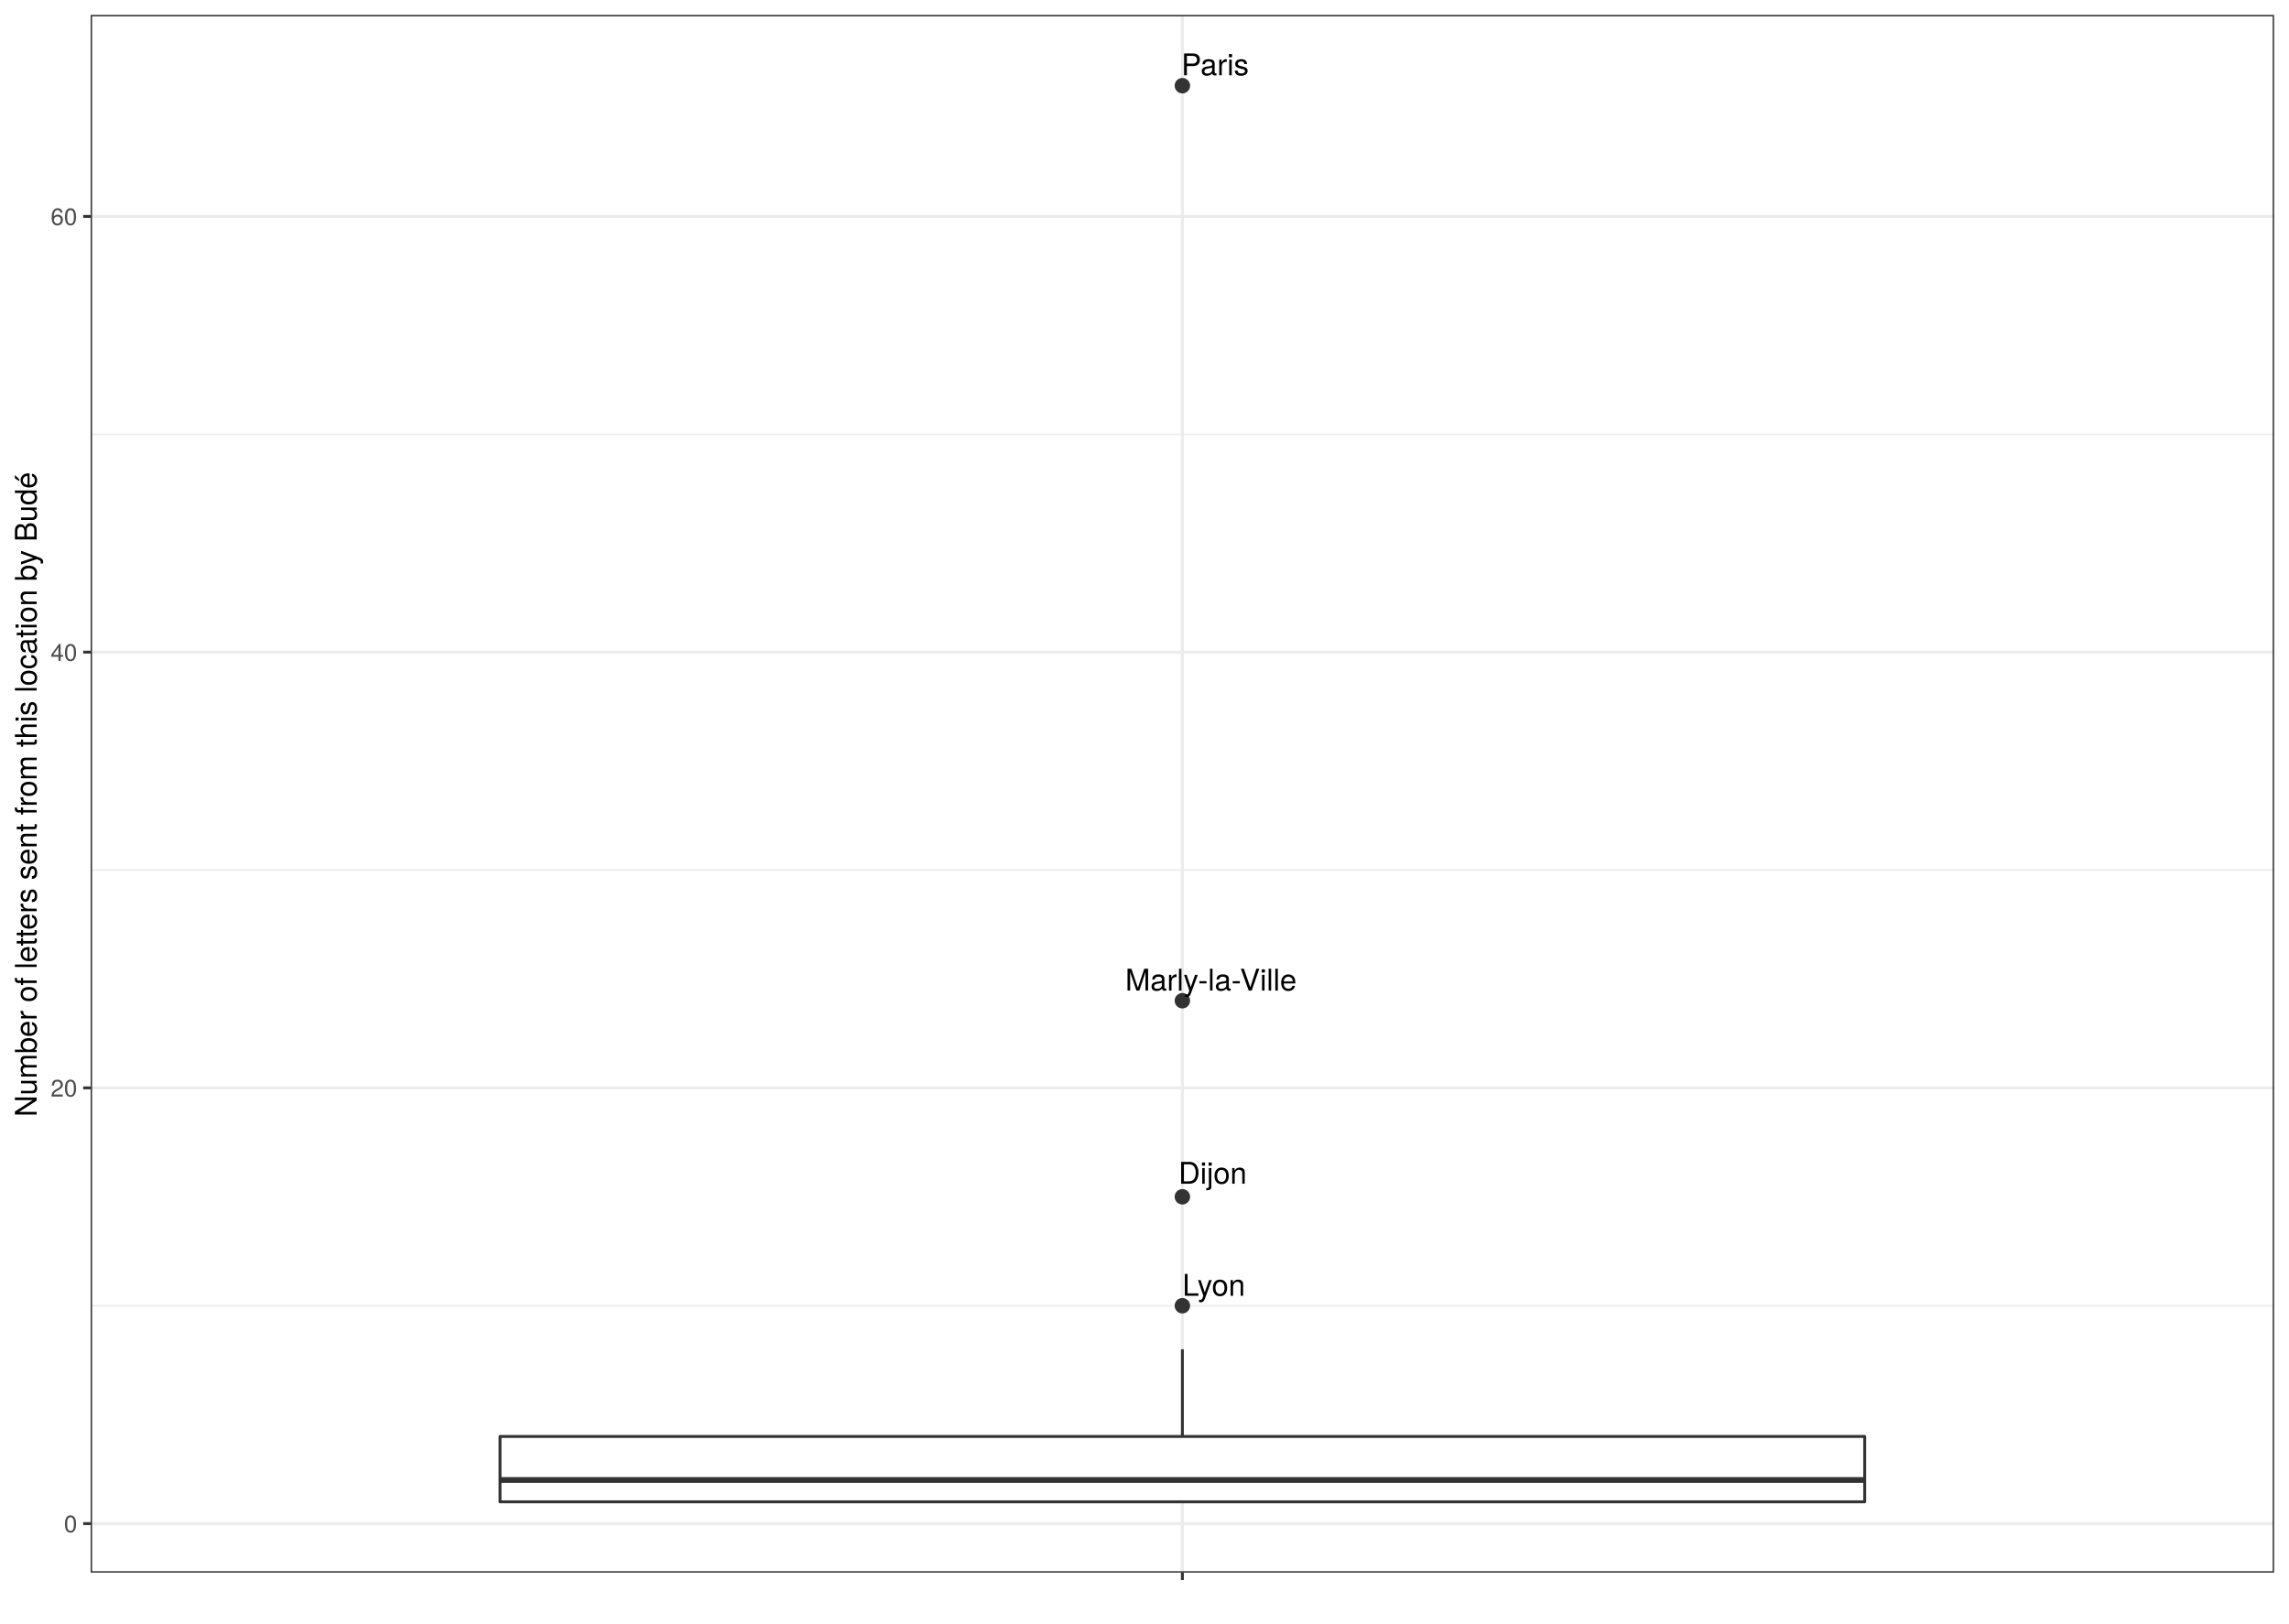
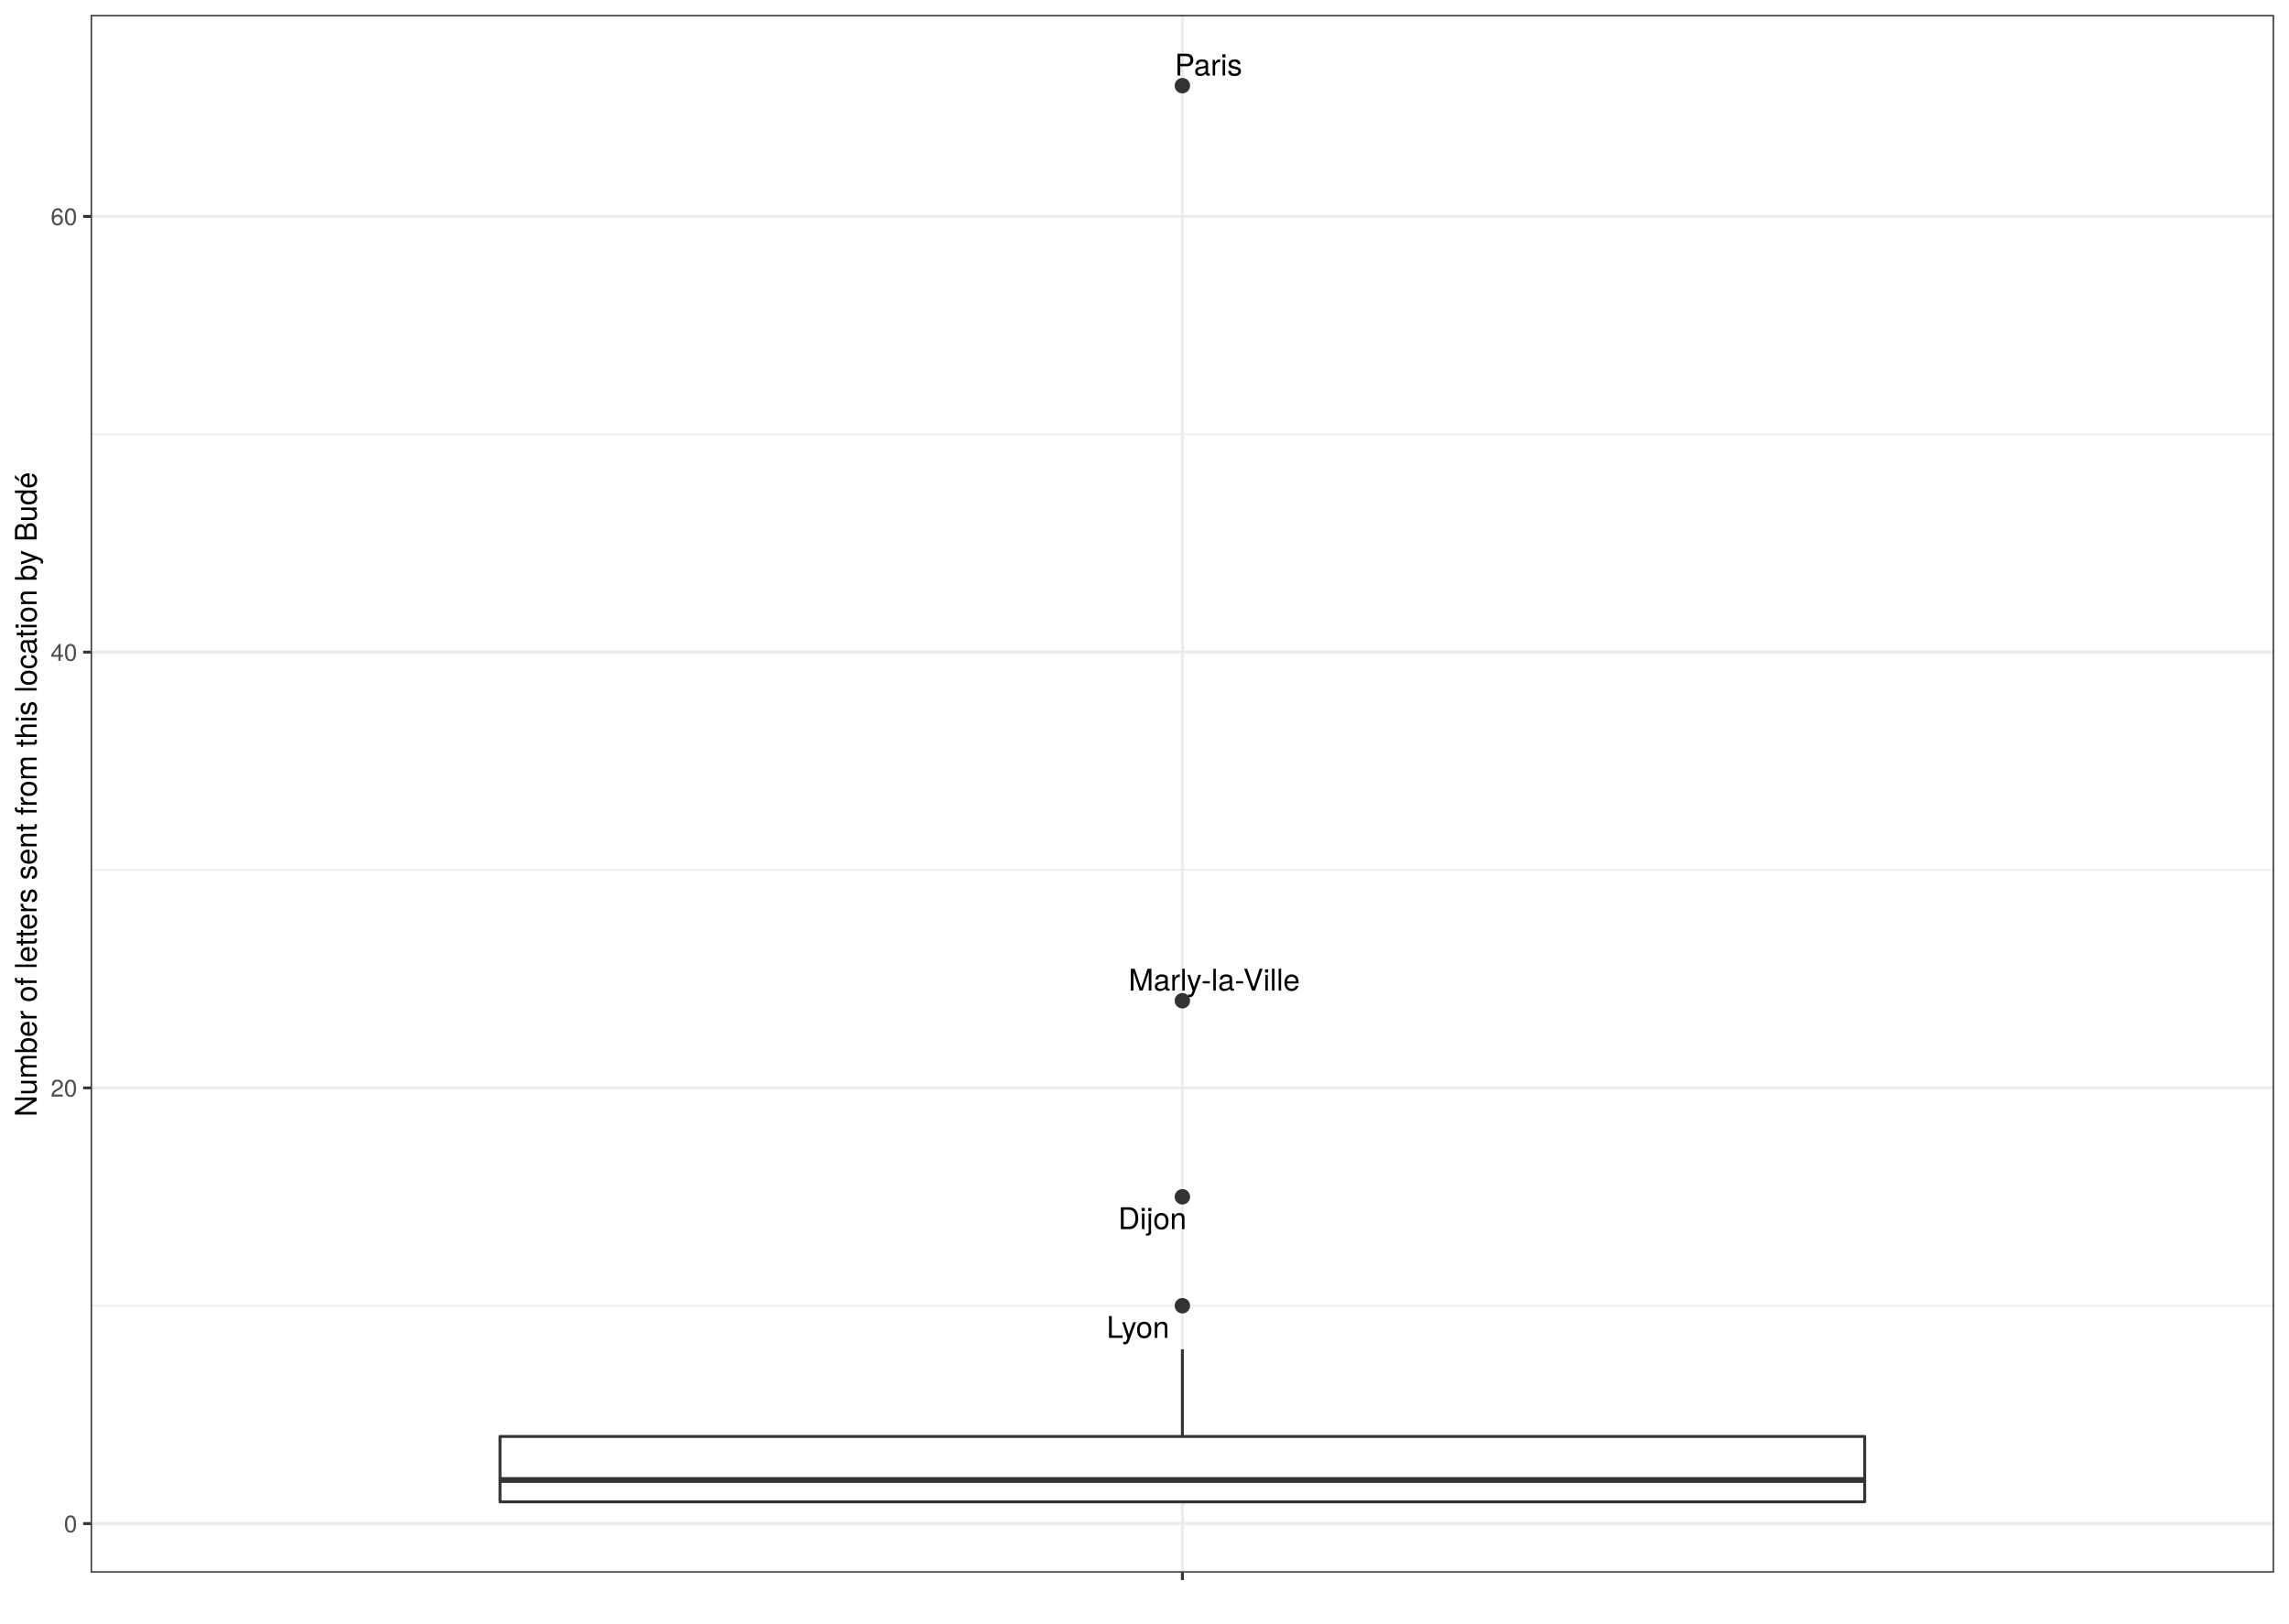
<svg xmlns="http://www.w3.org/2000/svg" viewBox="0 0 842.40 597.60">
  <defs>
    <style type="text/css">
    line, polyline, polygon, path, rect, circle {
      fill: none;
      stroke: #000000;
      stroke-linecap: round;
      stroke-linejoin: round;
      stroke-miterlimit: 10.00;
    }
  </style>
  </defs>
  <rect width="100%" height="100%" style="stroke: none; fill: #FFFFFF;" />
  <rect x="0.00" y="-0" width="842.40" height="597.60" style="stroke-width: 1.07; stroke: #FFFFFF; fill: #FFFFFF;" />
  <defs>
    <clipPath id="cpMzMuMzV8ODM2LjkyfDU3OC44Nnw1LjQ4">
      <rect x="33.35" y="5.48" width="803.57" height="573.38" />
    </clipPath>
  </defs>
  <rect x="33.35" y="5.48" width="803.57" height="573.38" style="stroke-width: 1.07; stroke: none; fill: #FFFFFF;" clip-path="url(#cpMzMuMzV8ODM2LjkyfDU3OC44Nnw1LjQ4)" />
  <polyline points="33.35,480.62 836.92,480.62 " style="stroke-width: 0.53; stroke: #EBEBEB; stroke-linecap: butt;" clip-path="url(#cpMzMuMzV8ODM2LjkyfDU3OC44Nnw1LjQ4)" />
  <polyline points="33.35,320.23 836.92,320.23 " style="stroke-width: 0.53; stroke: #EBEBEB; stroke-linecap: butt;" clip-path="url(#cpMzMuMzV8ODM2LjkyfDU3OC44Nnw1LjQ4)" />
  <polyline points="33.35,159.85 836.92,159.85 " style="stroke-width: 0.53; stroke: #EBEBEB; stroke-linecap: butt;" clip-path="url(#cpMzMuMzV8ODM2LjkyfDU3OC44Nnw1LjQ4)" />
  <polyline points="33.35,560.81 836.92,560.81 " style="stroke-width: 1.07; stroke: #EBEBEB; stroke-linecap: butt;" clip-path="url(#cpMzMuMzV8ODM2LjkyfDU3OC44Nnw1LjQ4)" />
  <polyline points="33.35,400.43 836.92,400.43 " style="stroke-width: 1.07; stroke: #EBEBEB; stroke-linecap: butt;" clip-path="url(#cpMzMuMzV8ODM2LjkyfDU3OC44Nnw1LjQ4)" />
  <polyline points="33.35,240.04 836.92,240.04 " style="stroke-width: 1.07; stroke: #EBEBEB; stroke-linecap: butt;" clip-path="url(#cpMzMuMzV8ODM2LjkyfDU3OC44Nnw1LjQ4)" />
  <polyline points="33.35,79.66 836.92,79.66 " style="stroke-width: 1.07; stroke: #EBEBEB; stroke-linecap: butt;" clip-path="url(#cpMzMuMzV8ODM2LjkyfDU3OC44Nnw1LjQ4)" />
  <polyline points="435.14,578.86 435.14,5.48 " style="stroke-width: 1.07; stroke: #EBEBEB; stroke-linecap: butt;" clip-path="url(#cpMzMuMzV8ODM2LjkyfDU3OC44Nnw1LjQ4)" />
  <circle cx="435.14" cy="31.54" r="2.49" style="stroke-width: 0.71; stroke: #333333; fill: #333333;" clip-path="url(#cpMzMuMzV8ODM2LjkyfDU3OC44Nnw1LjQ4)" />
  <circle cx="435.14" cy="368.35" r="2.49" style="stroke-width: 0.71; stroke: #333333; fill: #333333;" clip-path="url(#cpMzMuMzV8ODM2LjkyfDU3OC44Nnw1LjQ4)" />
  <circle cx="435.14" cy="440.52" r="2.49" style="stroke-width: 0.71; stroke: #333333; fill: #333333;" clip-path="url(#cpMzMuMzV8ODM2LjkyfDU3OC44Nnw1LjQ4)" />
  <circle cx="435.14" cy="480.62" r="2.49" style="stroke-width: 0.71; stroke: #333333; fill: #333333;" clip-path="url(#cpMzMuMzV8ODM2LjkyfDU3OC44Nnw1LjQ4)" />
  <line x1="435.14" y1="528.74" x2="435.14" y2="496.66" style="stroke-width: 1.07; stroke: #333333; stroke-linecap: butt;" clip-path="url(#cpMzMuMzV8ODM2LjkyfDU3OC44Nnw1LjQ4)" />
  <line x1="435.14" y1="552.79" x2="435.14" y2="552.79" style="stroke-width: 1.07; stroke: #333333; stroke-linecap: butt;" clip-path="url(#cpMzMuMzV8ODM2LjkyfDU3OC44Nnw1LjQ4)" />
  <polygon points="184.02,528.74 184.02,552.79 686.25,552.79 686.25,528.74 184.02,528.74 " style="stroke-width: 1.07; stroke: #333333; fill: #FFFFFF;" clip-path="url(#cpMzMuMzV8ODM2LjkyfDU3OC44Nnw1LjQ4)" />
  <line x1="184.02" y1="544.77" x2="686.25" y2="544.77" style="stroke-width: 2.13; stroke: #333333; stroke-linecap: butt;" clip-path="url(#cpMzMuMzV8ODM2LjkyfDU3OC44Nnw1LjQ4)" />
  <g clip-path="url(#cpMzMuMzV8ODM2LjkyfDU3OC44Nnw1LjQ4)">
-     <text x="434.77" y="27.73" style="font-size: 11.04px; font-family: TeX Gyre Heros;" textLength="25.15px" lengthAdjust="spacingAndGlyphs">Paris</text>
+     <text x="432.34" y="27.81" style="font-size: 11.04px; font-family: TeX Gyre Heros;" textLength="25.15px" lengthAdjust="spacingAndGlyphs">Paris</text>
  </g>
  <g clip-path="url(#cpMzMuMzV8ODM2LjkyfDU3OC44Nnw1LjQ4)">
-     <text x="414.12" y="364.61" style="font-size: 11.04px; font-family: TeX Gyre Heros;" textLength="63.78px" lengthAdjust="spacingAndGlyphs">Marly-la-Ville</text>
+     <text x="415.34" y="364.61" style="font-size: 11.04px; font-family: TeX Gyre Heros;" textLength="63.78px" lengthAdjust="spacingAndGlyphs">Marly-la-Ville</text>
  </g>
  <g clip-path="url(#cpMzMuMzV8ODM2LjkyfDU3OC44Nnw1LjQ4)">
-     <text x="433.70" y="435.71" style="font-size: 11.04px; font-family: TeX Gyre Heros;" textLength="25.15px" lengthAdjust="spacingAndGlyphs">Dijon</text>
+     <text x="411.52" y="452.43" style="font-size: 11.04px; font-family: TeX Gyre Heros;" textLength="25.15px" lengthAdjust="spacingAndGlyphs">Dijon</text>
  </g>
  <g clip-path="url(#cpMzMuMzV8ODM2LjkyfDU3OC44Nnw1LjQ4)">
-     <text x="435.15" y="476.95" style="font-size: 11.04px; font-family: TeX Gyre Heros;" textLength="23.93px" lengthAdjust="spacingAndGlyphs">Lyon</text>
+     <text x="407.25" y="492.45" style="font-size: 11.04px; font-family: TeX Gyre Heros;" textLength="23.93px" lengthAdjust="spacingAndGlyphs">Lyon</text>
  </g>
  <rect x="33.35" y="5.48" width="803.57" height="573.38" style="stroke-width: 1.07; stroke: #333333;" clip-path="url(#cpMzMuMzV8ODM2LjkyfDU3OC44Nnw1LjQ4)" />
  <defs>
    <clipPath id="cpMC4wMHw4NDIuNDB8NTk3LjYwfDAuMDA=">
      <rect x="0.00" y="0.00" width="842.40" height="597.60" />
    </clipPath>
  </defs>
  <g clip-path="url(#cpMC4wMHw4NDIuNDB8NTk3LjYwfDAuMDA=)">
    <text x="23.53" y="564.02" style="font-size: 8.80px; fill: #4D4D4D; font-family: TeX Gyre Heros;" textLength="4.89px" lengthAdjust="spacingAndGlyphs">0</text>
  </g>
  <g clip-path="url(#cpMC4wMHw4NDIuNDB8NTk3LjYwfDAuMDA=)">
    <text x="18.64" y="403.63" style="font-size: 8.80px; fill: #4D4D4D; font-family: TeX Gyre Heros;" textLength="9.79px" lengthAdjust="spacingAndGlyphs">20</text>
  </g>
  <g clip-path="url(#cpMC4wMHw4NDIuNDB8NTk3LjYwfDAuMDA=)">
    <text x="18.64" y="243.25" style="font-size: 8.80px; fill: #4D4D4D; font-family: TeX Gyre Heros;" textLength="9.79px" lengthAdjust="spacingAndGlyphs">40</text>
  </g>
  <g clip-path="url(#cpMC4wMHw4NDIuNDB8NTk3LjYwfDAuMDA=)">
    <text x="18.64" y="82.87" style="font-size: 8.80px; fill: #4D4D4D; font-family: TeX Gyre Heros;" textLength="9.79px" lengthAdjust="spacingAndGlyphs">60</text>
  </g>
  <polyline points="30.61,560.81 33.35,560.81 " style="stroke-width: 1.07; stroke: #333333; stroke-linecap: butt;" clip-path="url(#cpMC4wMHw4NDIuNDB8NTk3LjYwfDAuMDA=)" />
  <polyline points="30.61,400.43 33.35,400.43 " style="stroke-width: 1.07; stroke: #333333; stroke-linecap: butt;" clip-path="url(#cpMC4wMHw4NDIuNDB8NTk3LjYwfDAuMDA=)" />
  <polyline points="30.61,240.04 33.35,240.04 " style="stroke-width: 1.07; stroke: #333333; stroke-linecap: butt;" clip-path="url(#cpMC4wMHw4NDIuNDB8NTk3LjYwfDAuMDA=)" />
  <polyline points="30.61,79.66 33.35,79.66 " style="stroke-width: 1.07; stroke: #333333; stroke-linecap: butt;" clip-path="url(#cpMC4wMHw4NDIuNDB8NTk3LjYwfDAuMDA=)" />
  <polyline points="435.14,581.60 435.14,578.86 " style="stroke-width: 1.07; stroke: #333333; stroke-linecap: butt;" clip-path="url(#cpMC4wMHw4NDIuNDB8NTk3LjYwfDAuMDA=)" />
  <g clip-path="url(#cpMC4wMHw4NDIuNDB8NTk3LjYwfDAuMDA=)">
    <text x="433.91" y="590.20" style="font-size: 8.80px; fill: #4D4D4D; font-family: TeX Gyre Heros;" textLength="2.45px" lengthAdjust="spacingAndGlyphs"> </text>
  </g>
  <g clip-path="url(#cpMC4wMHw4NDIuNDB8NTk3LjYwfDAuMDA=)">
    <text transform="translate(13.50,411.08) rotate(-90)" style="font-size: 11.00px; font-family: TeX Gyre Heros;" textLength="237.82px" lengthAdjust="spacingAndGlyphs">Number of letters sent from this location by Budé</text>
  </g>
</svg>
